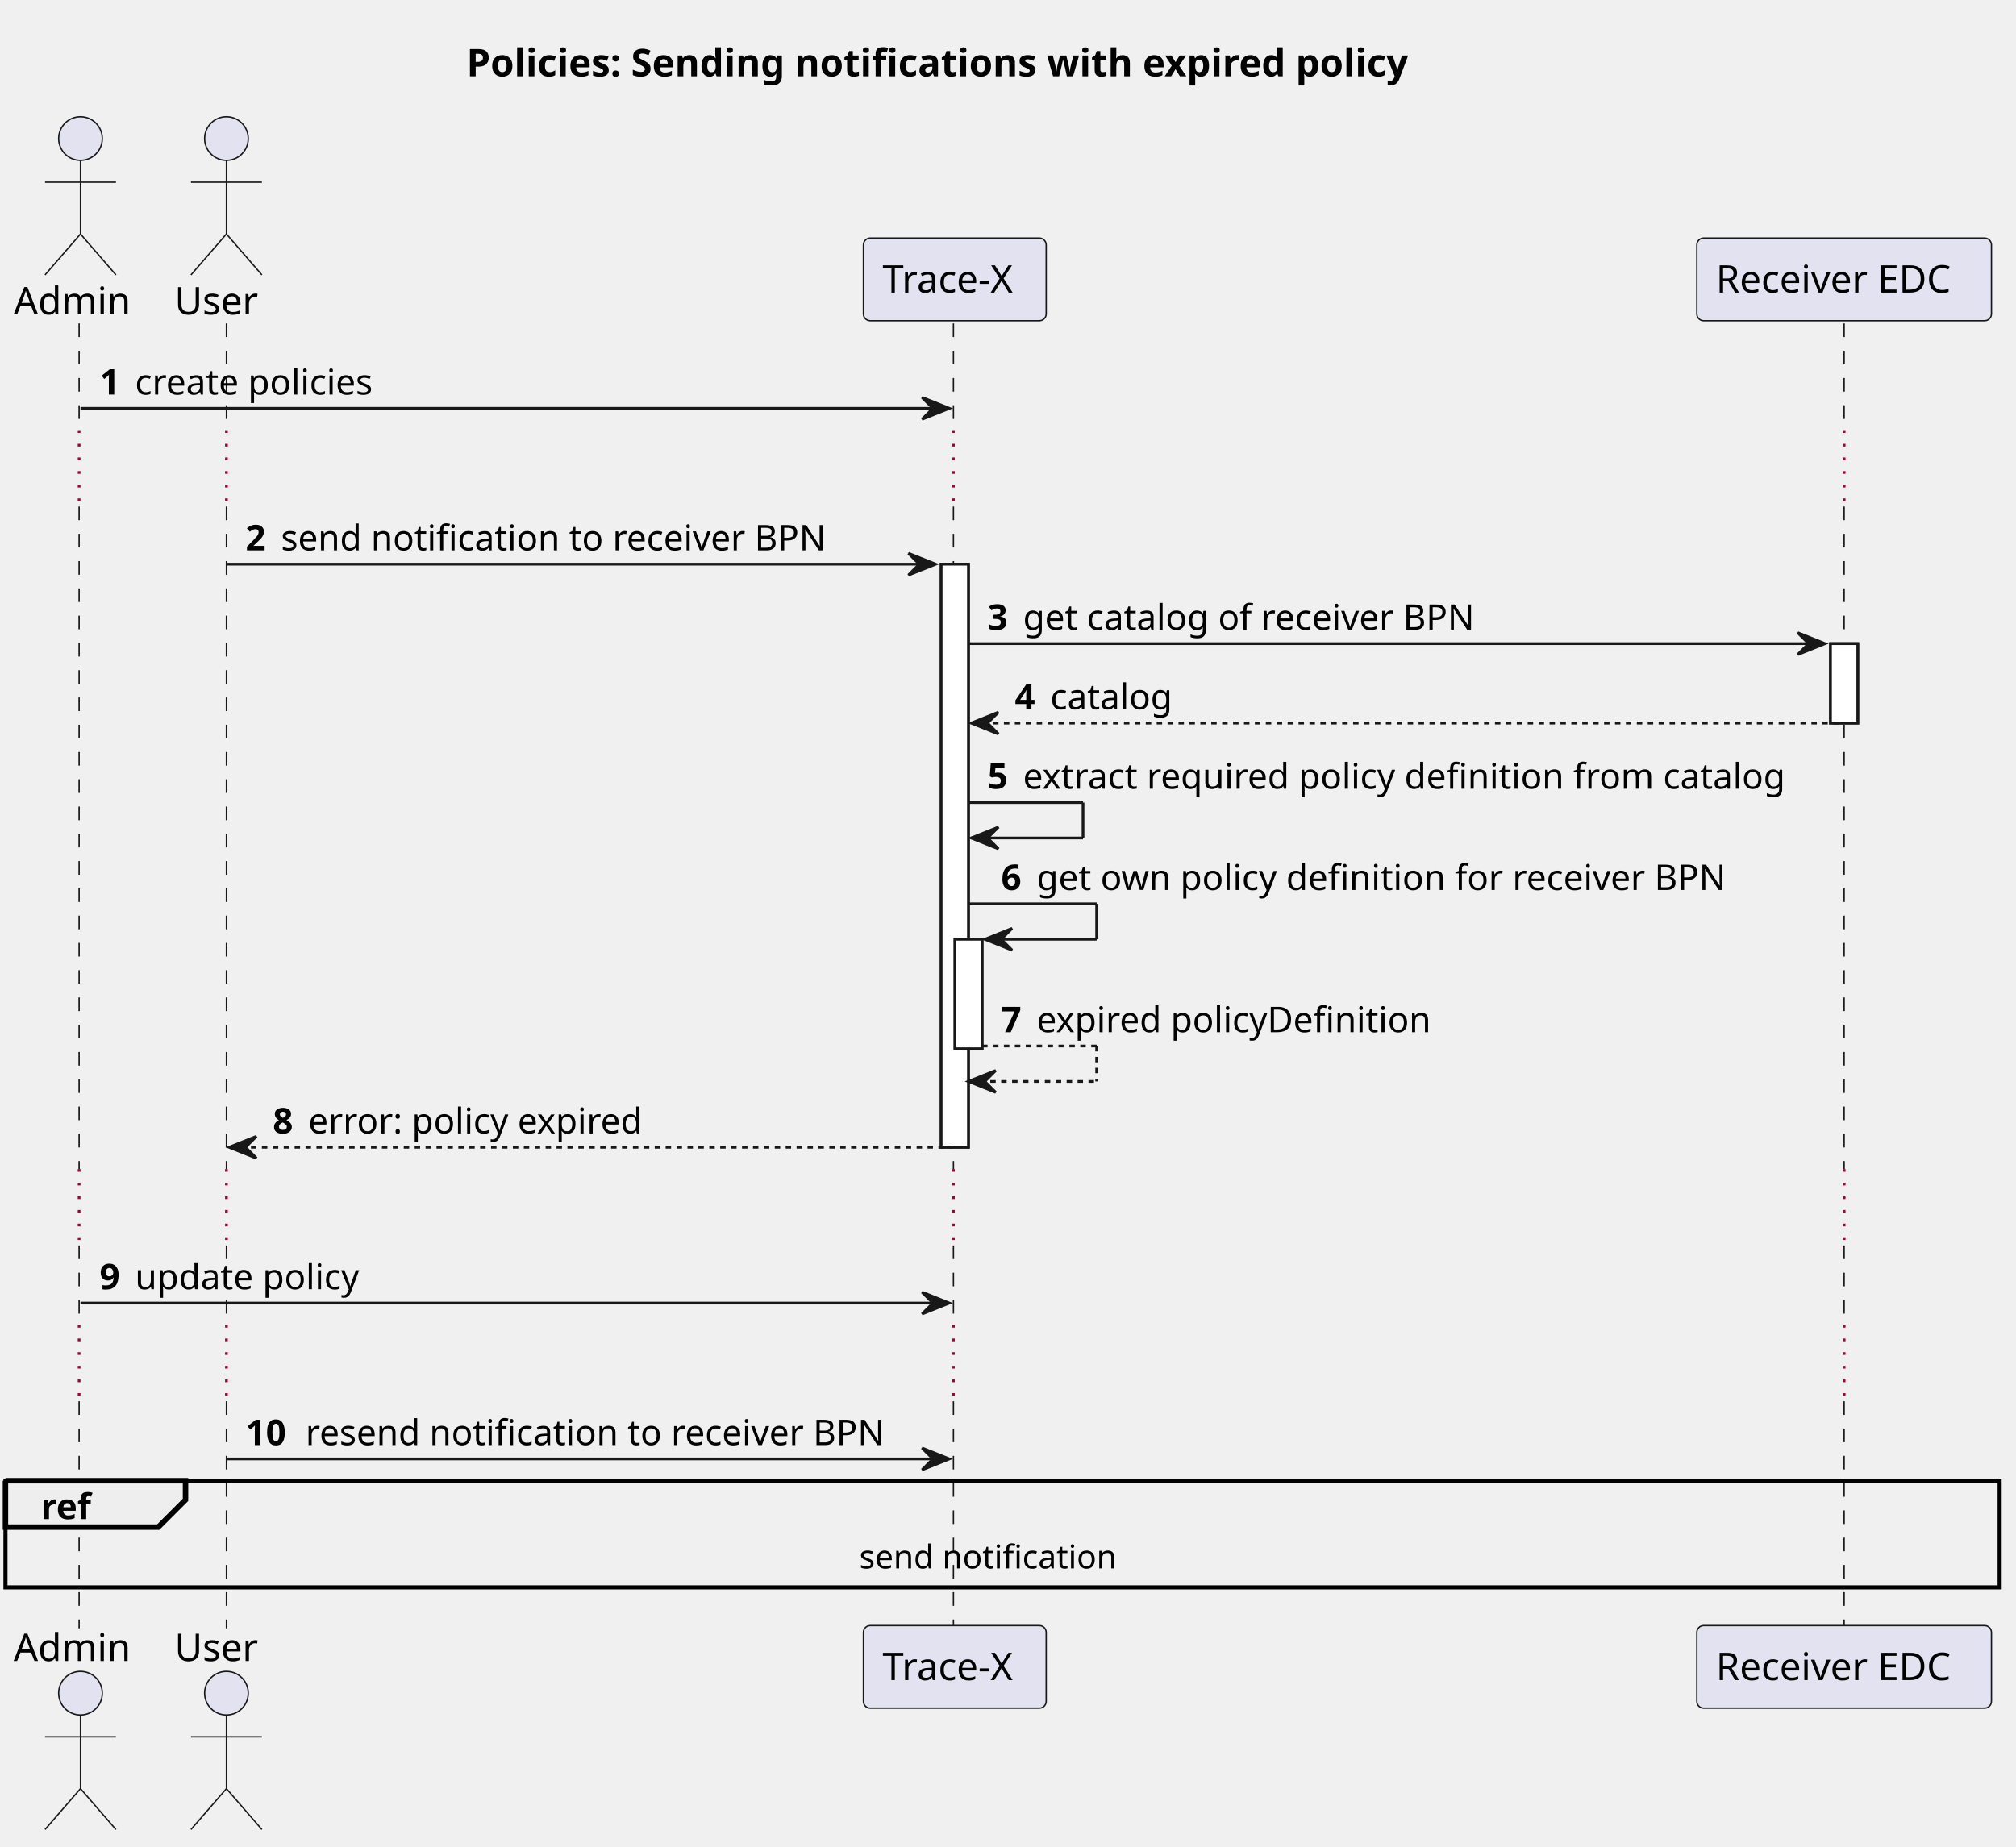
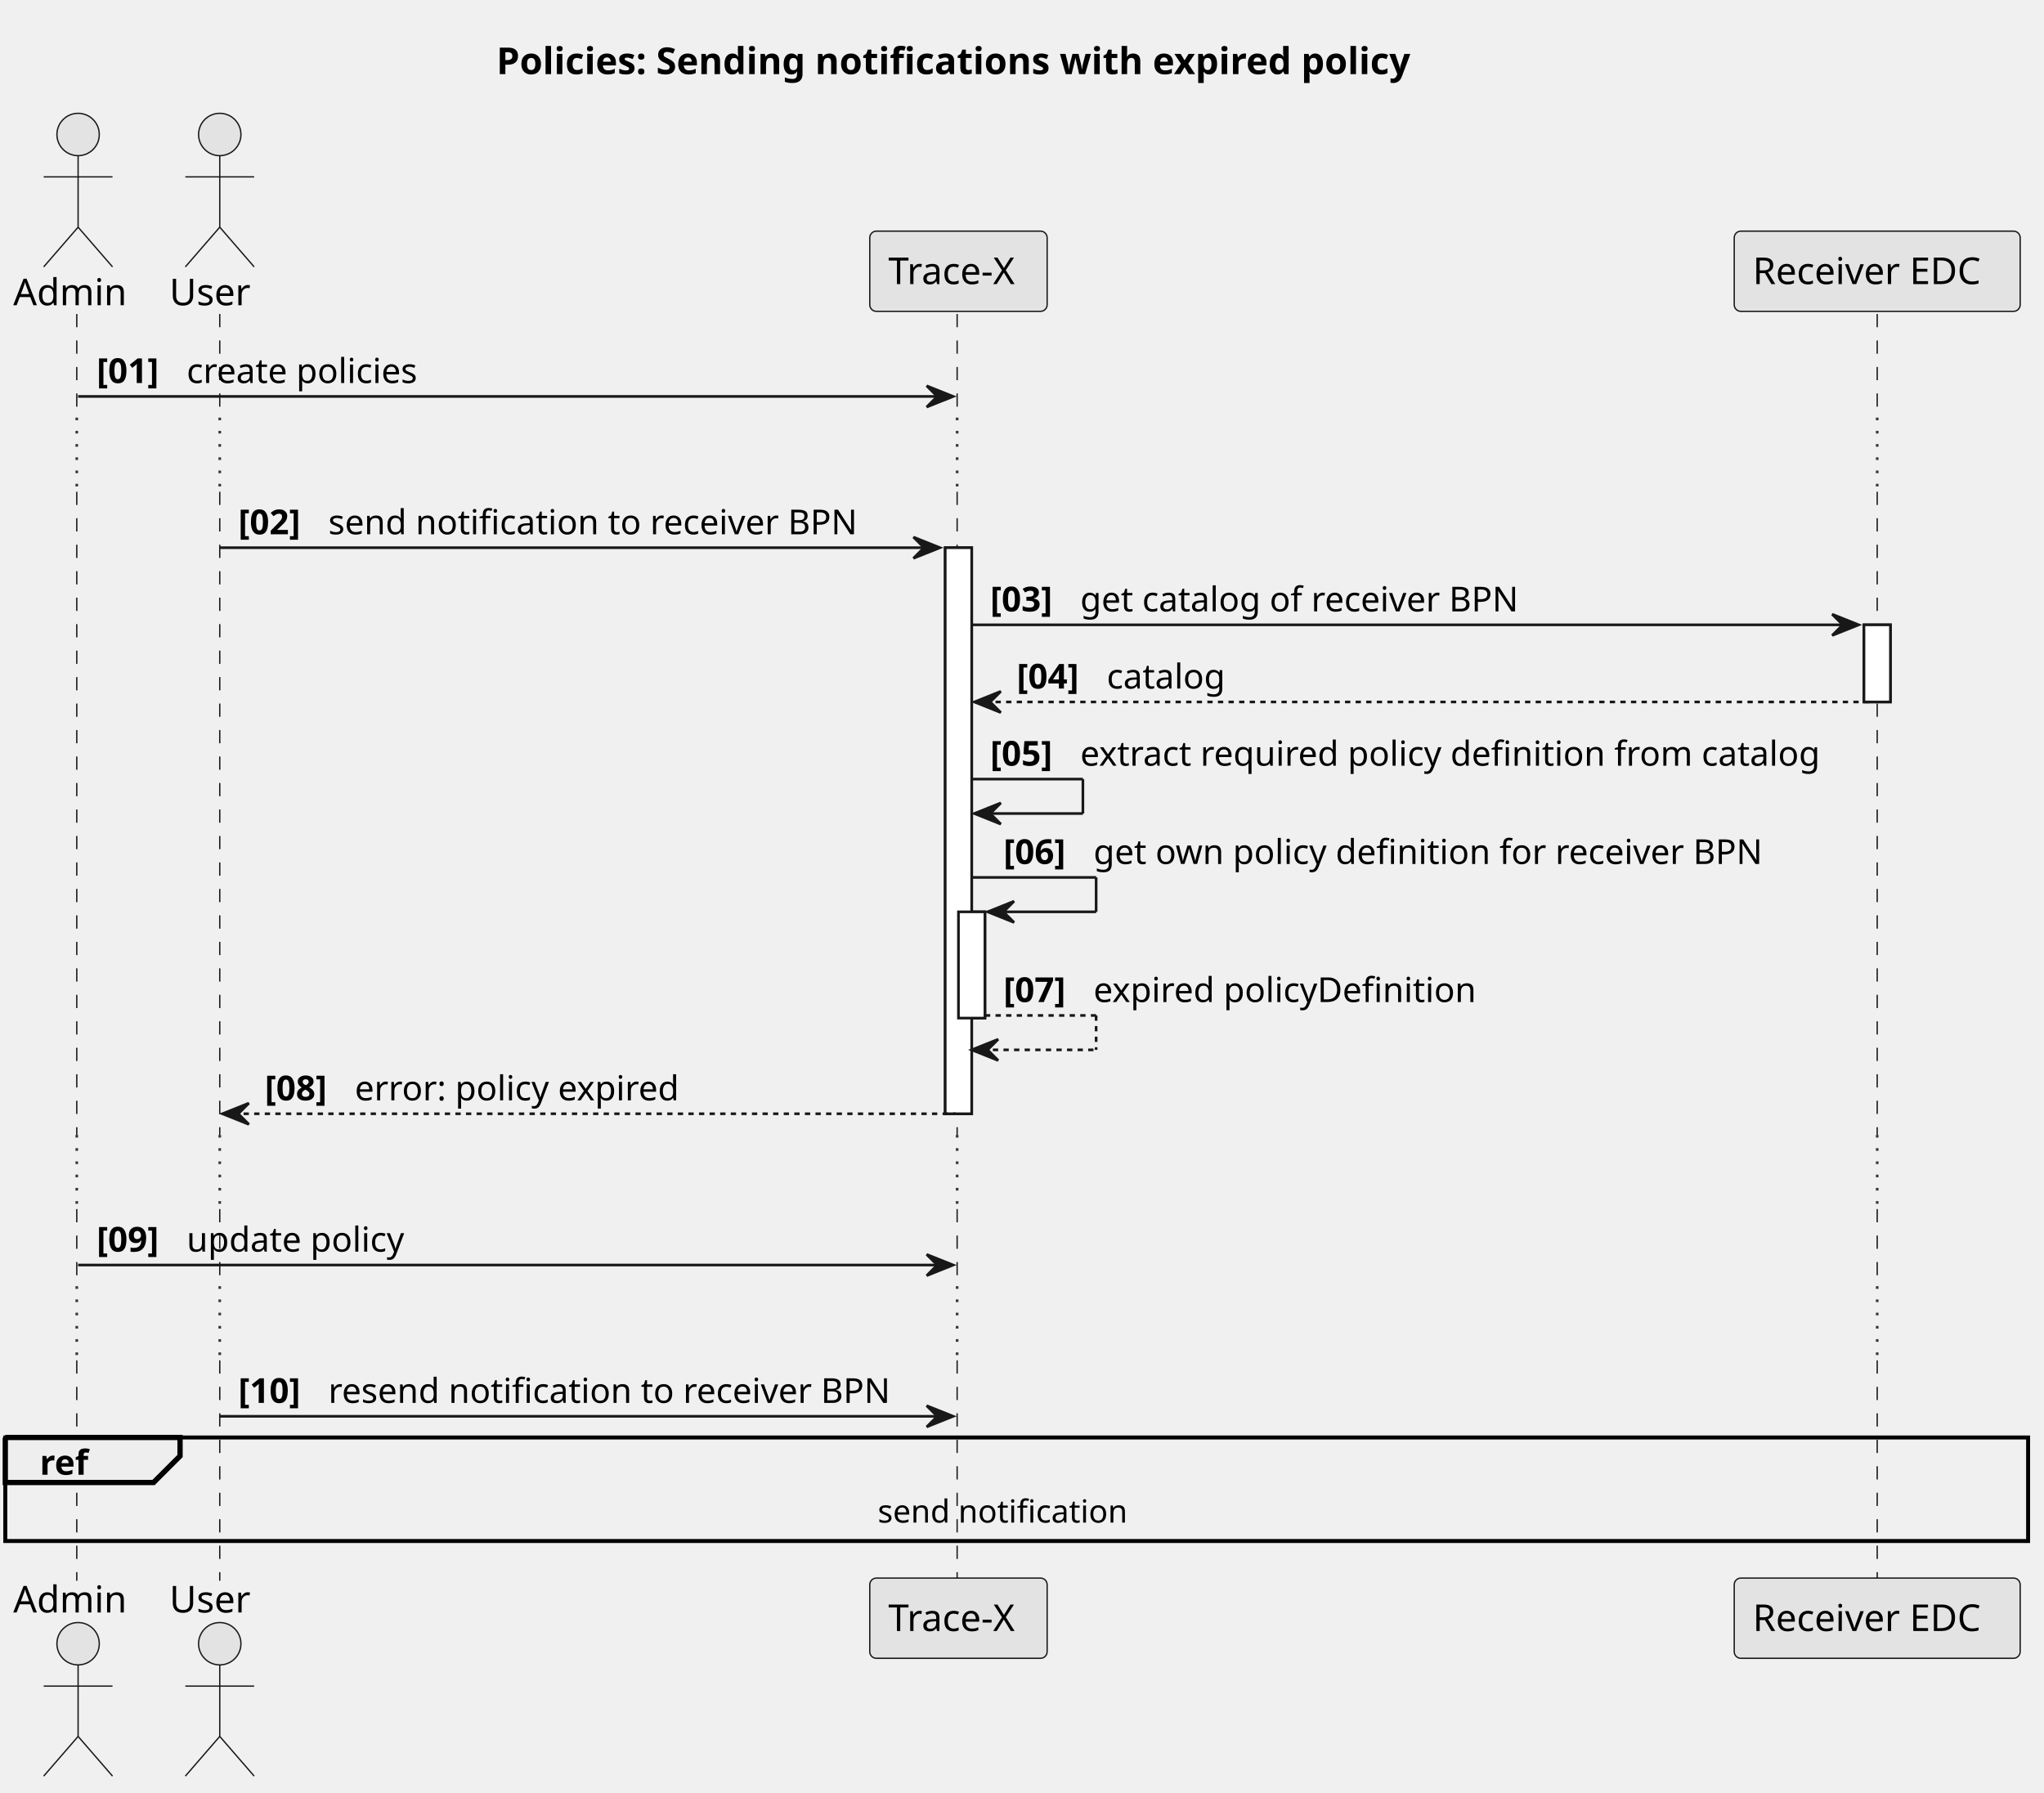
- <svg xmlns="http://www.w3.org/2000/svg" contentStyleType="text/css" height="677px" preserveAspectRatio="none" style="width:739px;height:677px;background:#FFFFFF;" version="1.1" viewBox="0 0 739 677" width="739px" zoomAndPan="magnify">
+ <svg xmlns="http://www.w3.org/2000/svg" contentStyleType="text/css" height="677px" preserveAspectRatio="none" style="width:772px;height:677px;background:#FFFFFF;" version="1.1" viewBox="0 0 772 677" width="772px" zoomAndPan="magnify">
  <defs />
  <g>
-     <text fill="#000000" font-family="sans-serif" font-size="14" font-weight="bold" lengthAdjust="spacing" textLength="392" x="171" y="27.995">Policies: Sending notifications with expired policy</text>
-     <rect fill="#FFFFFF" height="213.797" style="stroke:#181818;stroke-width:1.0;" width="10" x="345" y="206.859" />
-     <rect fill="#FFFFFF" height="40.133" style="stroke:#181818;stroke-width:1.0;" width="10" x="350" y="344.391" />
-     <rect fill="#FFFFFF" height="29.133" style="stroke:#181818;stroke-width:1.0;" width="10" x="671" y="235.992" />
+     <text fill="#000000" font-family="Architects daughter" font-size="14" font-weight="bold" lengthAdjust="spacing" textLength="392" x="187.5" y="27.995">Policies: Sending notifications with expired policy</text>
+     <rect fill="#FFFFFF" height="213.797" style="stroke:#181818;stroke-width:1.0;" width="10" x="357" y="206.859" />
+     <rect fill="#FFFFFF" height="40.133" style="stroke:#181818;stroke-width:1.0;" width="10" x="362" y="344.391" />
+     <rect fill="#FFFFFF" height="29.133" style="stroke:#181818;stroke-width:1.0;" width="10" x="704" y="235.992" />
    <line style="stroke:#181818;stroke-width:0.5;stroke-dasharray:5.0,5.0;" x1="29" x2="29" y1="118.594" y2="157.727" />
-     <line style="stroke:#A80036;stroke-width:1.0;stroke-dasharray:1.0,4.0;" x1="29" x2="29" y1="157.727" y2="185.727" />
+     <line style="stroke:#383838;stroke-width:1.0;stroke-dasharray:1.0,4.0;" x1="29" x2="29" y1="157.727" y2="185.727" />
    <line style="stroke:#181818;stroke-width:0.5;stroke-dasharray:5.0,5.0;" x1="29" x2="29" y1="185.727" y2="428.656" />
-     <line style="stroke:#A80036;stroke-width:1.0;stroke-dasharray:1.0,4.0;" x1="29" x2="29" y1="428.656" y2="456.656" />
+     <line style="stroke:#383838;stroke-width:1.0;stroke-dasharray:1.0,4.0;" x1="29" x2="29" y1="428.656" y2="456.656" />
    <line style="stroke:#181818;stroke-width:0.5;stroke-dasharray:5.0,5.0;" x1="29" x2="29" y1="456.656" y2="485.789" />
-     <line style="stroke:#A80036;stroke-width:1.0;stroke-dasharray:1.0,4.0;" x1="29" x2="29" y1="485.789" y2="513.789" />
+     <line style="stroke:#383838;stroke-width:1.0;stroke-dasharray:1.0,4.0;" x1="29" x2="29" y1="485.789" y2="513.789" />
    <line style="stroke:#181818;stroke-width:0.5;stroke-dasharray:5.0,5.0;" x1="29" x2="29" y1="513.789" y2="597.023" />
    <line style="stroke:#181818;stroke-width:0.5;stroke-dasharray:5.0,5.0;" x1="83" x2="83" y1="118.594" y2="157.727" />
-     <line style="stroke:#A80036;stroke-width:1.0;stroke-dasharray:1.0,4.0;" x1="83" x2="83" y1="157.727" y2="185.727" />
+     <line style="stroke:#383838;stroke-width:1.0;stroke-dasharray:1.0,4.0;" x1="83" x2="83" y1="157.727" y2="185.727" />
    <line style="stroke:#181818;stroke-width:0.5;stroke-dasharray:5.0,5.0;" x1="83" x2="83" y1="185.727" y2="428.656" />
-     <line style="stroke:#A80036;stroke-width:1.0;stroke-dasharray:1.0,4.0;" x1="83" x2="83" y1="428.656" y2="456.656" />
+     <line style="stroke:#383838;stroke-width:1.0;stroke-dasharray:1.0,4.0;" x1="83" x2="83" y1="428.656" y2="456.656" />
    <line style="stroke:#181818;stroke-width:0.5;stroke-dasharray:5.0,5.0;" x1="83" x2="83" y1="456.656" y2="485.789" />
-     <line style="stroke:#A80036;stroke-width:1.0;stroke-dasharray:1.0,4.0;" x1="83" x2="83" y1="485.789" y2="513.789" />
+     <line style="stroke:#383838;stroke-width:1.0;stroke-dasharray:1.0,4.0;" x1="83" x2="83" y1="485.789" y2="513.789" />
    <line style="stroke:#181818;stroke-width:0.5;stroke-dasharray:5.0,5.0;" x1="83" x2="83" y1="513.789" y2="597.023" />
-     <line style="stroke:#181818;stroke-width:0.5;stroke-dasharray:5.0,5.0;" x1="349.5" x2="349.5" y1="118.594" y2="157.727" />
-     <line style="stroke:#A80036;stroke-width:1.0;stroke-dasharray:1.0,4.0;" x1="349.5" x2="349.5" y1="157.727" y2="185.727" />
-     <line style="stroke:#181818;stroke-width:0.5;stroke-dasharray:5.0,5.0;" x1="349.5" x2="349.5" y1="185.727" y2="428.656" />
-     <line style="stroke:#A80036;stroke-width:1.0;stroke-dasharray:1.0,4.0;" x1="349.5" x2="349.5" y1="428.656" y2="456.656" />
-     <line style="stroke:#181818;stroke-width:0.5;stroke-dasharray:5.0,5.0;" x1="349.5" x2="349.5" y1="456.656" y2="485.789" />
-     <line style="stroke:#A80036;stroke-width:1.0;stroke-dasharray:1.0,4.0;" x1="349.5" x2="349.5" y1="485.789" y2="513.789" />
-     <line style="stroke:#181818;stroke-width:0.5;stroke-dasharray:5.0,5.0;" x1="349.5" x2="349.5" y1="513.789" y2="597.023" />
-     <line style="stroke:#181818;stroke-width:0.5;stroke-dasharray:5.0,5.0;" x1="676" x2="676" y1="118.594" y2="157.727" />
-     <line style="stroke:#A80036;stroke-width:1.0;stroke-dasharray:1.0,4.0;" x1="676" x2="676" y1="157.727" y2="185.727" />
-     <line style="stroke:#181818;stroke-width:0.5;stroke-dasharray:5.0,5.0;" x1="676" x2="676" y1="185.727" y2="428.656" />
-     <line style="stroke:#A80036;stroke-width:1.0;stroke-dasharray:1.0,4.0;" x1="676" x2="676" y1="428.656" y2="456.656" />
-     <line style="stroke:#181818;stroke-width:0.5;stroke-dasharray:5.0,5.0;" x1="676" x2="676" y1="456.656" y2="485.789" />
-     <line style="stroke:#A80036;stroke-width:1.0;stroke-dasharray:1.0,4.0;" x1="676" x2="676" y1="485.789" y2="513.789" />
-     <line style="stroke:#181818;stroke-width:0.5;stroke-dasharray:5.0,5.0;" x1="676" x2="676" y1="513.789" y2="597.023" />
-     <text fill="#000000" font-family="sans-serif" font-size="14" lengthAdjust="spacing" textLength="43" x="5" y="115.292">Admin</text>
-     <ellipse cx="29.5" cy="50.797" fill="#E2E2F0" rx="8" ry="8" style="stroke:#181818;stroke-width:0.5;" />
+     <line style="stroke:#181818;stroke-width:0.5;stroke-dasharray:5.0,5.0;" x1="361.5" x2="361.5" y1="118.594" y2="157.727" />
+     <line style="stroke:#383838;stroke-width:1.0;stroke-dasharray:1.0,4.0;" x1="361.5" x2="361.5" y1="157.727" y2="185.727" />
+     <line style="stroke:#181818;stroke-width:0.5;stroke-dasharray:5.0,5.0;" x1="361.5" x2="361.5" y1="185.727" y2="428.656" />
+     <line style="stroke:#383838;stroke-width:1.0;stroke-dasharray:1.0,4.0;" x1="361.5" x2="361.5" y1="428.656" y2="456.656" />
+     <line style="stroke:#181818;stroke-width:0.5;stroke-dasharray:5.0,5.0;" x1="361.5" x2="361.5" y1="456.656" y2="485.789" />
+     <line style="stroke:#383838;stroke-width:1.0;stroke-dasharray:1.0,4.0;" x1="361.5" x2="361.5" y1="485.789" y2="513.789" />
+     <line style="stroke:#181818;stroke-width:0.5;stroke-dasharray:5.0,5.0;" x1="361.5" x2="361.5" y1="513.789" y2="597.023" />
+     <line style="stroke:#181818;stroke-width:0.5;stroke-dasharray:5.0,5.0;" x1="709" x2="709" y1="118.594" y2="157.727" />
+     <line style="stroke:#383838;stroke-width:1.0;stroke-dasharray:1.0,4.0;" x1="709" x2="709" y1="157.727" y2="185.727" />
+     <line style="stroke:#181818;stroke-width:0.5;stroke-dasharray:5.0,5.0;" x1="709" x2="709" y1="185.727" y2="428.656" />
+     <line style="stroke:#383838;stroke-width:1.0;stroke-dasharray:1.0,4.0;" x1="709" x2="709" y1="428.656" y2="456.656" />
+     <line style="stroke:#181818;stroke-width:0.5;stroke-dasharray:5.0,5.0;" x1="709" x2="709" y1="456.656" y2="485.789" />
+     <line style="stroke:#383838;stroke-width:1.0;stroke-dasharray:1.0,4.0;" x1="709" x2="709" y1="485.789" y2="513.789" />
+     <line style="stroke:#181818;stroke-width:0.5;stroke-dasharray:5.0,5.0;" x1="709" x2="709" y1="513.789" y2="597.023" />
+     <text fill="#000000" font-family="Architects daughter" font-size="14" lengthAdjust="spacing" textLength="43" x="5" y="115.292">Admin</text>
+     <ellipse cx="29.5" cy="50.797" fill="#E3E3E3" rx="8" ry="8" style="stroke:#181818;stroke-width:0.5;" />
    <path d="M29.5,58.797 L29.5,85.797 M16.5,66.797 L42.5,66.797 M29.5,85.797 L16.5,100.797 M29.5,85.797 L42.5,100.797 " fill="none" style="stroke:#181818;stroke-width:0.5;" />
-     <text fill="#000000" font-family="sans-serif" font-size="14" lengthAdjust="spacing" textLength="43" x="5" y="609.019">Admin</text>
-     <ellipse cx="29.5" cy="620.82" fill="#E2E2F0" rx="8" ry="8" style="stroke:#181818;stroke-width:0.5;" />
+     <text fill="#000000" font-family="Architects daughter" font-size="14" lengthAdjust="spacing" textLength="43" x="5" y="609.019">Admin</text>
+     <ellipse cx="29.5" cy="620.82" fill="#E3E3E3" rx="8" ry="8" style="stroke:#181818;stroke-width:0.5;" />
    <path d="M29.5,628.82 L29.5,655.82 M16.5,636.82 L42.5,636.82 M29.5,655.82 L16.5,670.82 M29.5,655.82 L42.5,670.82 " fill="none" style="stroke:#181818;stroke-width:0.5;" />
-     <text fill="#000000" font-family="sans-serif" font-size="14" lengthAdjust="spacing" textLength="32" x="64" y="115.292">User</text>
-     <ellipse cx="83" cy="50.797" fill="#E2E2F0" rx="8" ry="8" style="stroke:#181818;stroke-width:0.5;" />
+     <text fill="#000000" font-family="Architects daughter" font-size="14" lengthAdjust="spacing" textLength="32" x="64" y="115.292">User</text>
+     <ellipse cx="83" cy="50.797" fill="#E3E3E3" rx="8" ry="8" style="stroke:#181818;stroke-width:0.5;" />
    <path d="M83,58.797 L83,85.797 M70,66.797 L96,66.797 M83,85.797 L70,100.797 M83,85.797 L96,100.797 " fill="none" style="stroke:#181818;stroke-width:0.5;" />
-     <text fill="#000000" font-family="sans-serif" font-size="14" lengthAdjust="spacing" textLength="32" x="64" y="609.019">User</text>
-     <ellipse cx="83" cy="620.82" fill="#E2E2F0" rx="8" ry="8" style="stroke:#181818;stroke-width:0.5;" />
+     <text fill="#000000" font-family="Architects daughter" font-size="14" lengthAdjust="spacing" textLength="32" x="64" y="609.019">User</text>
+     <ellipse cx="83" cy="620.82" fill="#E3E3E3" rx="8" ry="8" style="stroke:#181818;stroke-width:0.5;" />
    <path d="M83,628.82 L83,655.82 M70,636.82 L96,636.82 M83,655.82 L70,670.82 M83,655.82 L96,670.82 " fill="none" style="stroke:#181818;stroke-width:0.5;" />
-     <rect fill="#E2E2F0" height="30.297" rx="2.5" ry="2.5" style="stroke:#181818;stroke-width:0.5;" width="67" x="316.5" y="87.297" />
-     <text fill="#000000" font-family="sans-serif" font-size="14" lengthAdjust="spacing" textLength="53" x="323.5" y="107.292">Trace-X</text>
-     <rect fill="#E2E2F0" height="30.297" rx="2.5" ry="2.5" style="stroke:#181818;stroke-width:0.5;" width="67" x="316.5" y="596.023" />
-     <text fill="#000000" font-family="sans-serif" font-size="14" lengthAdjust="spacing" textLength="53" x="323.5" y="616.019">Trace-X</text>
-     <rect fill="#E2E2F0" height="30.297" rx="2.5" ry="2.5" style="stroke:#181818;stroke-width:0.5;" width="108" x="622" y="87.297" />
-     <text fill="#000000" font-family="sans-serif" font-size="14" lengthAdjust="spacing" textLength="94" x="629" y="107.292">Receiver EDC</text>
-     <rect fill="#E2E2F0" height="30.297" rx="2.5" ry="2.5" style="stroke:#181818;stroke-width:0.5;" width="108" x="622" y="596.023" />
-     <text fill="#000000" font-family="sans-serif" font-size="14" lengthAdjust="spacing" textLength="94" x="629" y="616.019">Receiver EDC</text>
-     <rect fill="#FFFFFF" height="213.797" style="stroke:#181818;stroke-width:1.0;" width="10" x="345" y="206.859" />
-     <rect fill="#FFFFFF" height="40.133" style="stroke:#181818;stroke-width:1.0;" width="10" x="350" y="344.391" />
-     <rect fill="#FFFFFF" height="29.133" style="stroke:#181818;stroke-width:1.0;" width="10" x="671" y="235.992" />
-     <polygon fill="#181818" points="338,145.727,348,149.727,338,153.727,342,149.727" style="stroke:#181818;stroke-width:1.0;" />
-     <line style="stroke:#181818;stroke-width:1.0;" x1="29.5" x2="344" y1="149.727" y2="149.727" />
-     <text fill="#000000" font-family="sans-serif" font-size="13" font-weight="bold" lengthAdjust="spacing" textLength="9" x="36.5" y="144.661">1</text>
-     <text fill="#000000" font-family="sans-serif" font-size="13" lengthAdjust="spacing" textLength="92" x="49.5" y="144.661">create policies</text>
-     <polygon fill="#181818" points="333,202.859,343,206.859,333,210.859,337,206.859" style="stroke:#181818;stroke-width:1.0;" />
-     <line style="stroke:#181818;stroke-width:1.0;" x1="83" x2="339" y1="206.859" y2="206.859" />
-     <text fill="#000000" font-family="sans-serif" font-size="13" font-weight="bold" lengthAdjust="spacing" textLength="9" x="90" y="201.793">2</text>
-     <text fill="#000000" font-family="sans-serif" font-size="13" lengthAdjust="spacing" textLength="208" x="103" y="201.793">send notification to receiver BPN</text>
-     <polygon fill="#181818" points="659,231.992,669,235.992,659,239.992,663,235.992" style="stroke:#181818;stroke-width:1.0;" />
-     <line style="stroke:#181818;stroke-width:1.0;" x1="355" x2="665" y1="235.992" y2="235.992" />
-     <text fill="#000000" font-family="sans-serif" font-size="13" font-weight="bold" lengthAdjust="spacing" textLength="9" x="362" y="230.926">3</text>
-     <text fill="#000000" font-family="sans-serif" font-size="13" lengthAdjust="spacing" textLength="174" x="375" y="230.926">get catalog of receiver BPN</text>
-     <polygon fill="#181818" points="366,261.125,356,265.125,366,269.125,362,265.125" style="stroke:#181818;stroke-width:1.0;" />
-     <line style="stroke:#181818;stroke-width:1.0;stroke-dasharray:2.0,2.0;" x1="360" x2="675" y1="265.125" y2="265.125" />
-     <text fill="#000000" font-family="sans-serif" font-size="13" font-weight="bold" lengthAdjust="spacing" textLength="9" x="372" y="260.059">4</text>
-     <text fill="#000000" font-family="sans-serif" font-size="13" lengthAdjust="spacing" textLength="47" x="385" y="260.059">catalog</text>
-     <line style="stroke:#181818;stroke-width:1.0;" x1="355" x2="397" y1="294.258" y2="294.258" />
-     <line style="stroke:#181818;stroke-width:1.0;" x1="397" x2="397" y1="294.258" y2="307.258" />
-     <line style="stroke:#181818;stroke-width:1.0;" x1="356" x2="397" y1="307.258" y2="307.258" />
-     <polygon fill="#181818" points="366,303.258,356,307.258,366,311.258,362,307.258" style="stroke:#181818;stroke-width:1.0;" />
-     <text fill="#000000" font-family="sans-serif" font-size="13" font-weight="bold" lengthAdjust="spacing" textLength="9" x="362" y="289.192">5</text>
-     <text fill="#000000" font-family="sans-serif" font-size="13" lengthAdjust="spacing" textLength="289" x="375" y="289.192">extract required policy definition from catalog</text>
-     <line style="stroke:#181818;stroke-width:1.0;" x1="355" x2="402" y1="331.391" y2="331.391" />
-     <line style="stroke:#181818;stroke-width:1.0;" x1="402" x2="402" y1="331.391" y2="344.391" />
-     <line style="stroke:#181818;stroke-width:1.0;" x1="361" x2="402" y1="344.391" y2="344.391" />
-     <polygon fill="#181818" points="371,340.391,361,344.391,371,348.391,367,344.391" style="stroke:#181818;stroke-width:1.0;" />
-     <text fill="#000000" font-family="sans-serif" font-size="13" font-weight="bold" lengthAdjust="spacing" textLength="9" x="367" y="326.325">6</text>
-     <text fill="#000000" font-family="sans-serif" font-size="13" lengthAdjust="spacing" textLength="259" x="380" y="326.325">get own policy definition for receiver BPN</text>
-     <line style="stroke:#181818;stroke-width:1.0;stroke-dasharray:2.0,2.0;" x1="360" x2="402" y1="383.523" y2="383.523" />
-     <line style="stroke:#181818;stroke-width:1.0;stroke-dasharray:2.0,2.0;" x1="402" x2="402" y1="383.523" y2="396.523" />
-     <line style="stroke:#181818;stroke-width:1.0;stroke-dasharray:2.0,2.0;" x1="355" x2="402" y1="396.523" y2="396.523" />
-     <polygon fill="#181818" points="365,392.523,355,396.523,365,400.523,361,396.523" style="stroke:#181818;stroke-width:1.0;" />
-     <text fill="#000000" font-family="sans-serif" font-size="13" font-weight="bold" lengthAdjust="spacing" textLength="9" x="367" y="378.457">7</text>
-     <text fill="#000000" font-family="sans-serif" font-size="13" lengthAdjust="spacing" textLength="147" x="380" y="378.457">expired policyDefinition</text>
+     <rect fill="#E3E3E3" height="30.297" rx="2.5" ry="2.5" style="stroke:#181818;stroke-width:0.5;" width="67" x="328.5" y="87.297" />
+     <text fill="#000000" font-family="Architects daughter" font-size="14" lengthAdjust="spacing" textLength="53" x="335.5" y="107.292">Trace-X</text>
+     <rect fill="#E3E3E3" height="30.297" rx="2.5" ry="2.5" style="stroke:#181818;stroke-width:0.5;" width="67" x="328.5" y="596.023" />
+     <text fill="#000000" font-family="Architects daughter" font-size="14" lengthAdjust="spacing" textLength="53" x="335.5" y="616.019">Trace-X</text>
+     <rect fill="#E3E3E3" height="30.297" rx="2.5" ry="2.5" style="stroke:#181818;stroke-width:0.5;" width="108" x="655" y="87.297" />
+     <text fill="#000000" font-family="Architects daughter" font-size="14" lengthAdjust="spacing" textLength="94" x="662" y="107.292">Receiver EDC</text>
+     <rect fill="#E3E3E3" height="30.297" rx="2.5" ry="2.5" style="stroke:#181818;stroke-width:0.5;" width="108" x="655" y="596.023" />
+     <text fill="#000000" font-family="Architects daughter" font-size="14" lengthAdjust="spacing" textLength="94" x="662" y="616.019">Receiver EDC</text>
+     <rect fill="#FFFFFF" height="213.797" style="stroke:#181818;stroke-width:1.0;" width="10" x="357" y="206.859" />
+     <rect fill="#FFFFFF" height="40.133" style="stroke:#181818;stroke-width:1.0;" width="10" x="362" y="344.391" />
+     <rect fill="#FFFFFF" height="29.133" style="stroke:#181818;stroke-width:1.0;" width="10" x="704" y="235.992" />
+     <polygon fill="#181818" points="350,145.727,360,149.727,350,153.727,354,149.727" style="stroke:#181818;stroke-width:1.0;" />
+     <line style="stroke:#181818;stroke-width:1.0;" x1="29.5" x2="356" y1="149.727" y2="149.727" />
+     <text fill="#000000" font-family="Architects daughter" font-size="13" font-weight="bold" lengthAdjust="spacing" textLength="30" x="36.5" y="144.661">[01]</text>
+     <text fill="#000000" font-family="Architects daughter" font-size="13" lengthAdjust="spacing" textLength="92" x="70.5" y="144.661">create policies</text>
+     <polygon fill="#181818" points="345,202.859,355,206.859,345,210.859,349,206.859" style="stroke:#181818;stroke-width:1.0;" />
+     <line style="stroke:#181818;stroke-width:1.0;" x1="83" x2="351" y1="206.859" y2="206.859" />
+     <text fill="#000000" font-family="Architects daughter" font-size="13" font-weight="bold" lengthAdjust="spacing" textLength="30" x="90" y="201.793">[02]</text>
+     <text fill="#000000" font-family="Architects daughter" font-size="13" lengthAdjust="spacing" textLength="208" x="124" y="201.793">send notification to receiver BPN</text>
+     <polygon fill="#181818" points="692,231.992,702,235.992,692,239.992,696,235.992" style="stroke:#181818;stroke-width:1.0;" />
+     <line style="stroke:#181818;stroke-width:1.0;" x1="367" x2="698" y1="235.992" y2="235.992" />
+     <text fill="#000000" font-family="Architects daughter" font-size="13" font-weight="bold" lengthAdjust="spacing" textLength="30" x="374" y="230.926">[03]</text>
+     <text fill="#000000" font-family="Architects daughter" font-size="13" lengthAdjust="spacing" textLength="174" x="408" y="230.926">get catalog of receiver BPN</text>
+     <polygon fill="#181818" points="378,261.125,368,265.125,378,269.125,374,265.125" style="stroke:#181818;stroke-width:1.0;" />
+     <line style="stroke:#181818;stroke-width:1.0;stroke-dasharray:2.0,2.0;" x1="372" x2="708" y1="265.125" y2="265.125" />
+     <text fill="#000000" font-family="Architects daughter" font-size="13" font-weight="bold" lengthAdjust="spacing" textLength="30" x="384" y="260.059">[04]</text>
+     <text fill="#000000" font-family="Architects daughter" font-size="13" lengthAdjust="spacing" textLength="47" x="418" y="260.059">catalog</text>
+     <line style="stroke:#181818;stroke-width:1.0;" x1="367" x2="409" y1="294.258" y2="294.258" />
+     <line style="stroke:#181818;stroke-width:1.0;" x1="409" x2="409" y1="294.258" y2="307.258" />
+     <line style="stroke:#181818;stroke-width:1.0;" x1="368" x2="409" y1="307.258" y2="307.258" />
+     <polygon fill="#181818" points="378,303.258,368,307.258,378,311.258,374,307.258" style="stroke:#181818;stroke-width:1.0;" />
+     <text fill="#000000" font-family="Architects daughter" font-size="13" font-weight="bold" lengthAdjust="spacing" textLength="30" x="374" y="289.192">[05]</text>
+     <text fill="#000000" font-family="Architects daughter" font-size="13" lengthAdjust="spacing" textLength="289" x="408" y="289.192">extract required policy definition from catalog</text>
+     <line style="stroke:#181818;stroke-width:1.0;" x1="367" x2="414" y1="331.391" y2="331.391" />
+     <line style="stroke:#181818;stroke-width:1.0;" x1="414" x2="414" y1="331.391" y2="344.391" />
+     <line style="stroke:#181818;stroke-width:1.0;" x1="373" x2="414" y1="344.391" y2="344.391" />
+     <polygon fill="#181818" points="383,340.391,373,344.391,383,348.391,379,344.391" style="stroke:#181818;stroke-width:1.0;" />
+     <text fill="#000000" font-family="Architects daughter" font-size="13" font-weight="bold" lengthAdjust="spacing" textLength="30" x="379" y="326.325">[06]</text>
+     <text fill="#000000" font-family="Architects daughter" font-size="13" lengthAdjust="spacing" textLength="259" x="413" y="326.325">get own policy definition for receiver BPN</text>
+     <line style="stroke:#181818;stroke-width:1.0;stroke-dasharray:2.0,2.0;" x1="372" x2="414" y1="383.523" y2="383.523" />
+     <line style="stroke:#181818;stroke-width:1.0;stroke-dasharray:2.0,2.0;" x1="414" x2="414" y1="383.523" y2="396.523" />
+     <line style="stroke:#181818;stroke-width:1.0;stroke-dasharray:2.0,2.0;" x1="367" x2="414" y1="396.523" y2="396.523" />
+     <polygon fill="#181818" points="377,392.523,367,396.523,377,400.523,373,396.523" style="stroke:#181818;stroke-width:1.0;" />
+     <text fill="#000000" font-family="Architects daughter" font-size="13" font-weight="bold" lengthAdjust="spacing" textLength="30" x="379" y="378.457">[07]</text>
+     <text fill="#000000" font-family="Architects daughter" font-size="13" lengthAdjust="spacing" textLength="147" x="413" y="378.457">expired policyDefinition</text>
    <polygon fill="#181818" points="94,416.656,84,420.656,94,424.656,90,420.656" style="stroke:#181818;stroke-width:1.0;" />
-     <line style="stroke:#181818;stroke-width:1.0;stroke-dasharray:2.0,2.0;" x1="88" x2="349" y1="420.656" y2="420.656" />
-     <text fill="#000000" font-family="sans-serif" font-size="13" font-weight="bold" lengthAdjust="spacing" textLength="9" x="100" y="415.59">8</text>
-     <text fill="#000000" font-family="sans-serif" font-size="13" lengthAdjust="spacing" textLength="126" x="113" y="415.59">error: policy expired</text>
-     <polygon fill="#181818" points="338,473.789,348,477.789,338,481.789,342,477.789" style="stroke:#181818;stroke-width:1.0;" />
-     <line style="stroke:#181818;stroke-width:1.0;" x1="29.5" x2="344" y1="477.789" y2="477.789" />
-     <text fill="#000000" font-family="sans-serif" font-size="13" font-weight="bold" lengthAdjust="spacing" textLength="9" x="36.5" y="472.723">9</text>
-     <text fill="#000000" font-family="sans-serif" font-size="13" lengthAdjust="spacing" textLength="85" x="49.5" y="472.723">update policy</text>
-     <polygon fill="#181818" points="338,530.922,348,534.922,338,538.922,342,534.922" style="stroke:#181818;stroke-width:1.0;" />
-     <line style="stroke:#181818;stroke-width:1.0;" x1="83" x2="344" y1="534.922" y2="534.922" />
-     <text fill="#000000" font-family="sans-serif" font-size="13" font-weight="bold" lengthAdjust="spacing" textLength="18" x="90" y="529.856">10</text>
-     <text fill="#000000" font-family="sans-serif" font-size="13" lengthAdjust="spacing" textLength="221" x="112" y="529.856">resend notification to receiver BPN</text>
-     <rect fill="none" height="39.102" style="stroke:#000000;stroke-width:1.5;" width="731" x="2" y="542.922" />
+     <line style="stroke:#181818;stroke-width:1.0;stroke-dasharray:2.0,2.0;" x1="88" x2="361" y1="420.656" y2="420.656" />
+     <text fill="#000000" font-family="Architects daughter" font-size="13" font-weight="bold" lengthAdjust="spacing" textLength="30" x="100" y="415.59">[08]</text>
+     <text fill="#000000" font-family="Architects daughter" font-size="13" lengthAdjust="spacing" textLength="126" x="134" y="415.59">error: policy expired</text>
+     <polygon fill="#181818" points="350,473.789,360,477.789,350,481.789,354,477.789" style="stroke:#181818;stroke-width:1.0;" />
+     <line style="stroke:#181818;stroke-width:1.0;" x1="29.5" x2="356" y1="477.789" y2="477.789" />
+     <text fill="#000000" font-family="Architects daughter" font-size="13" font-weight="bold" lengthAdjust="spacing" textLength="30" x="36.5" y="472.723">[09]</text>
+     <text fill="#000000" font-family="Architects daughter" font-size="13" lengthAdjust="spacing" textLength="85" x="70.5" y="472.723">update policy</text>
+     <polygon fill="#181818" points="350,530.922,360,534.922,350,538.922,354,534.922" style="stroke:#181818;stroke-width:1.0;" />
+     <line style="stroke:#181818;stroke-width:1.0;" x1="83" x2="356" y1="534.922" y2="534.922" />
+     <text fill="#000000" font-family="Architects daughter" font-size="13" font-weight="bold" lengthAdjust="spacing" textLength="30" x="90" y="529.856">[10]</text>
+     <text fill="#000000" font-family="Architects daughter" font-size="13" lengthAdjust="spacing" textLength="221" x="124" y="529.856">resend notification to receiver BPN</text>
+     <rect fill="none" height="39.102" style="stroke:#000000;stroke-width:1.5;" width="764" x="2" y="542.922" />
    <path d="M2,542.922 L68,542.922 L68,549.922 L58,559.922 L2,559.922 L2,542.922 " fill="#EEEEEE" style="stroke:#000000;stroke-width:2.0;" />
-     <text fill="#000000" font-family="sans-serif" font-size="13" font-weight="bold" lengthAdjust="spacing" textLength="21" x="15" y="556.989">ref</text>
-     <text fill="#000000" font-family="sans-serif" font-size="12" lengthAdjust="spacing" textLength="105" x="315" y="575.061">send notification</text>
+     <text fill="#000000" font-family="Architects daughter" font-size="13" font-weight="bold" lengthAdjust="spacing" textLength="21" x="15" y="556.989">ref</text>
+     <text fill="#000000" font-family="Architects daughter" font-size="12" lengthAdjust="spacing" textLength="105" x="331.5" y="575.061">send notification</text>
  </g>
</svg>
